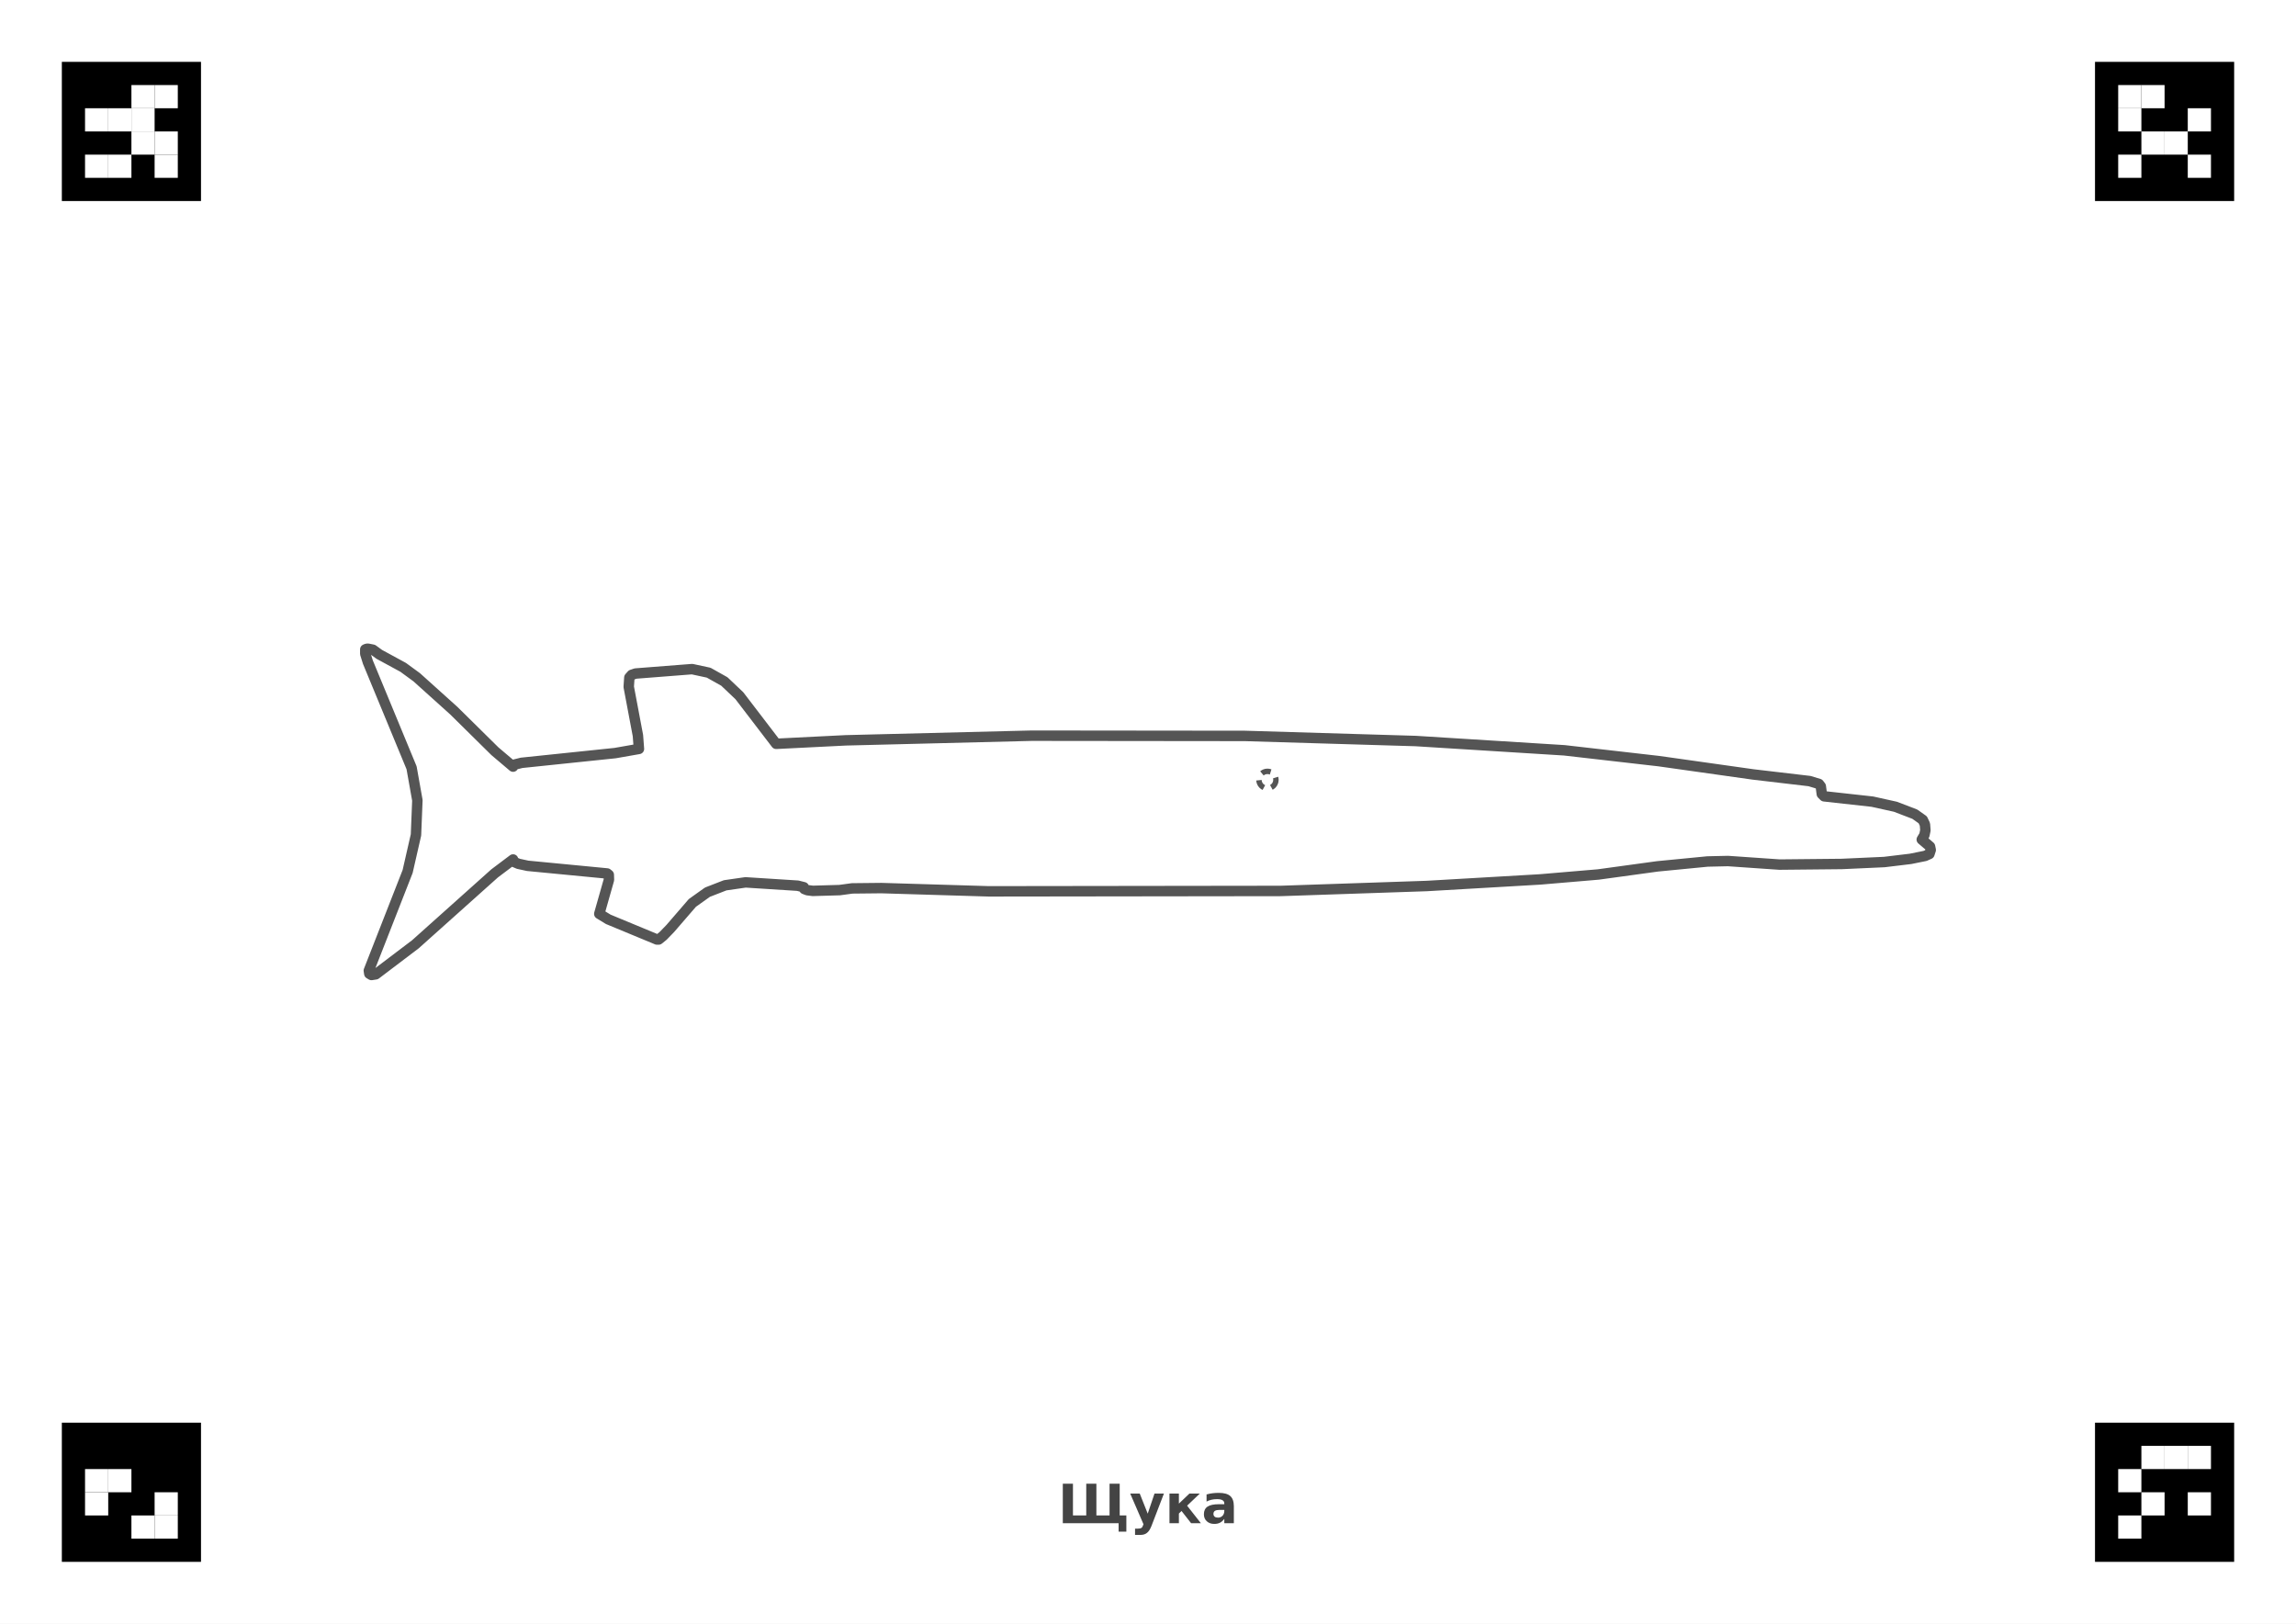
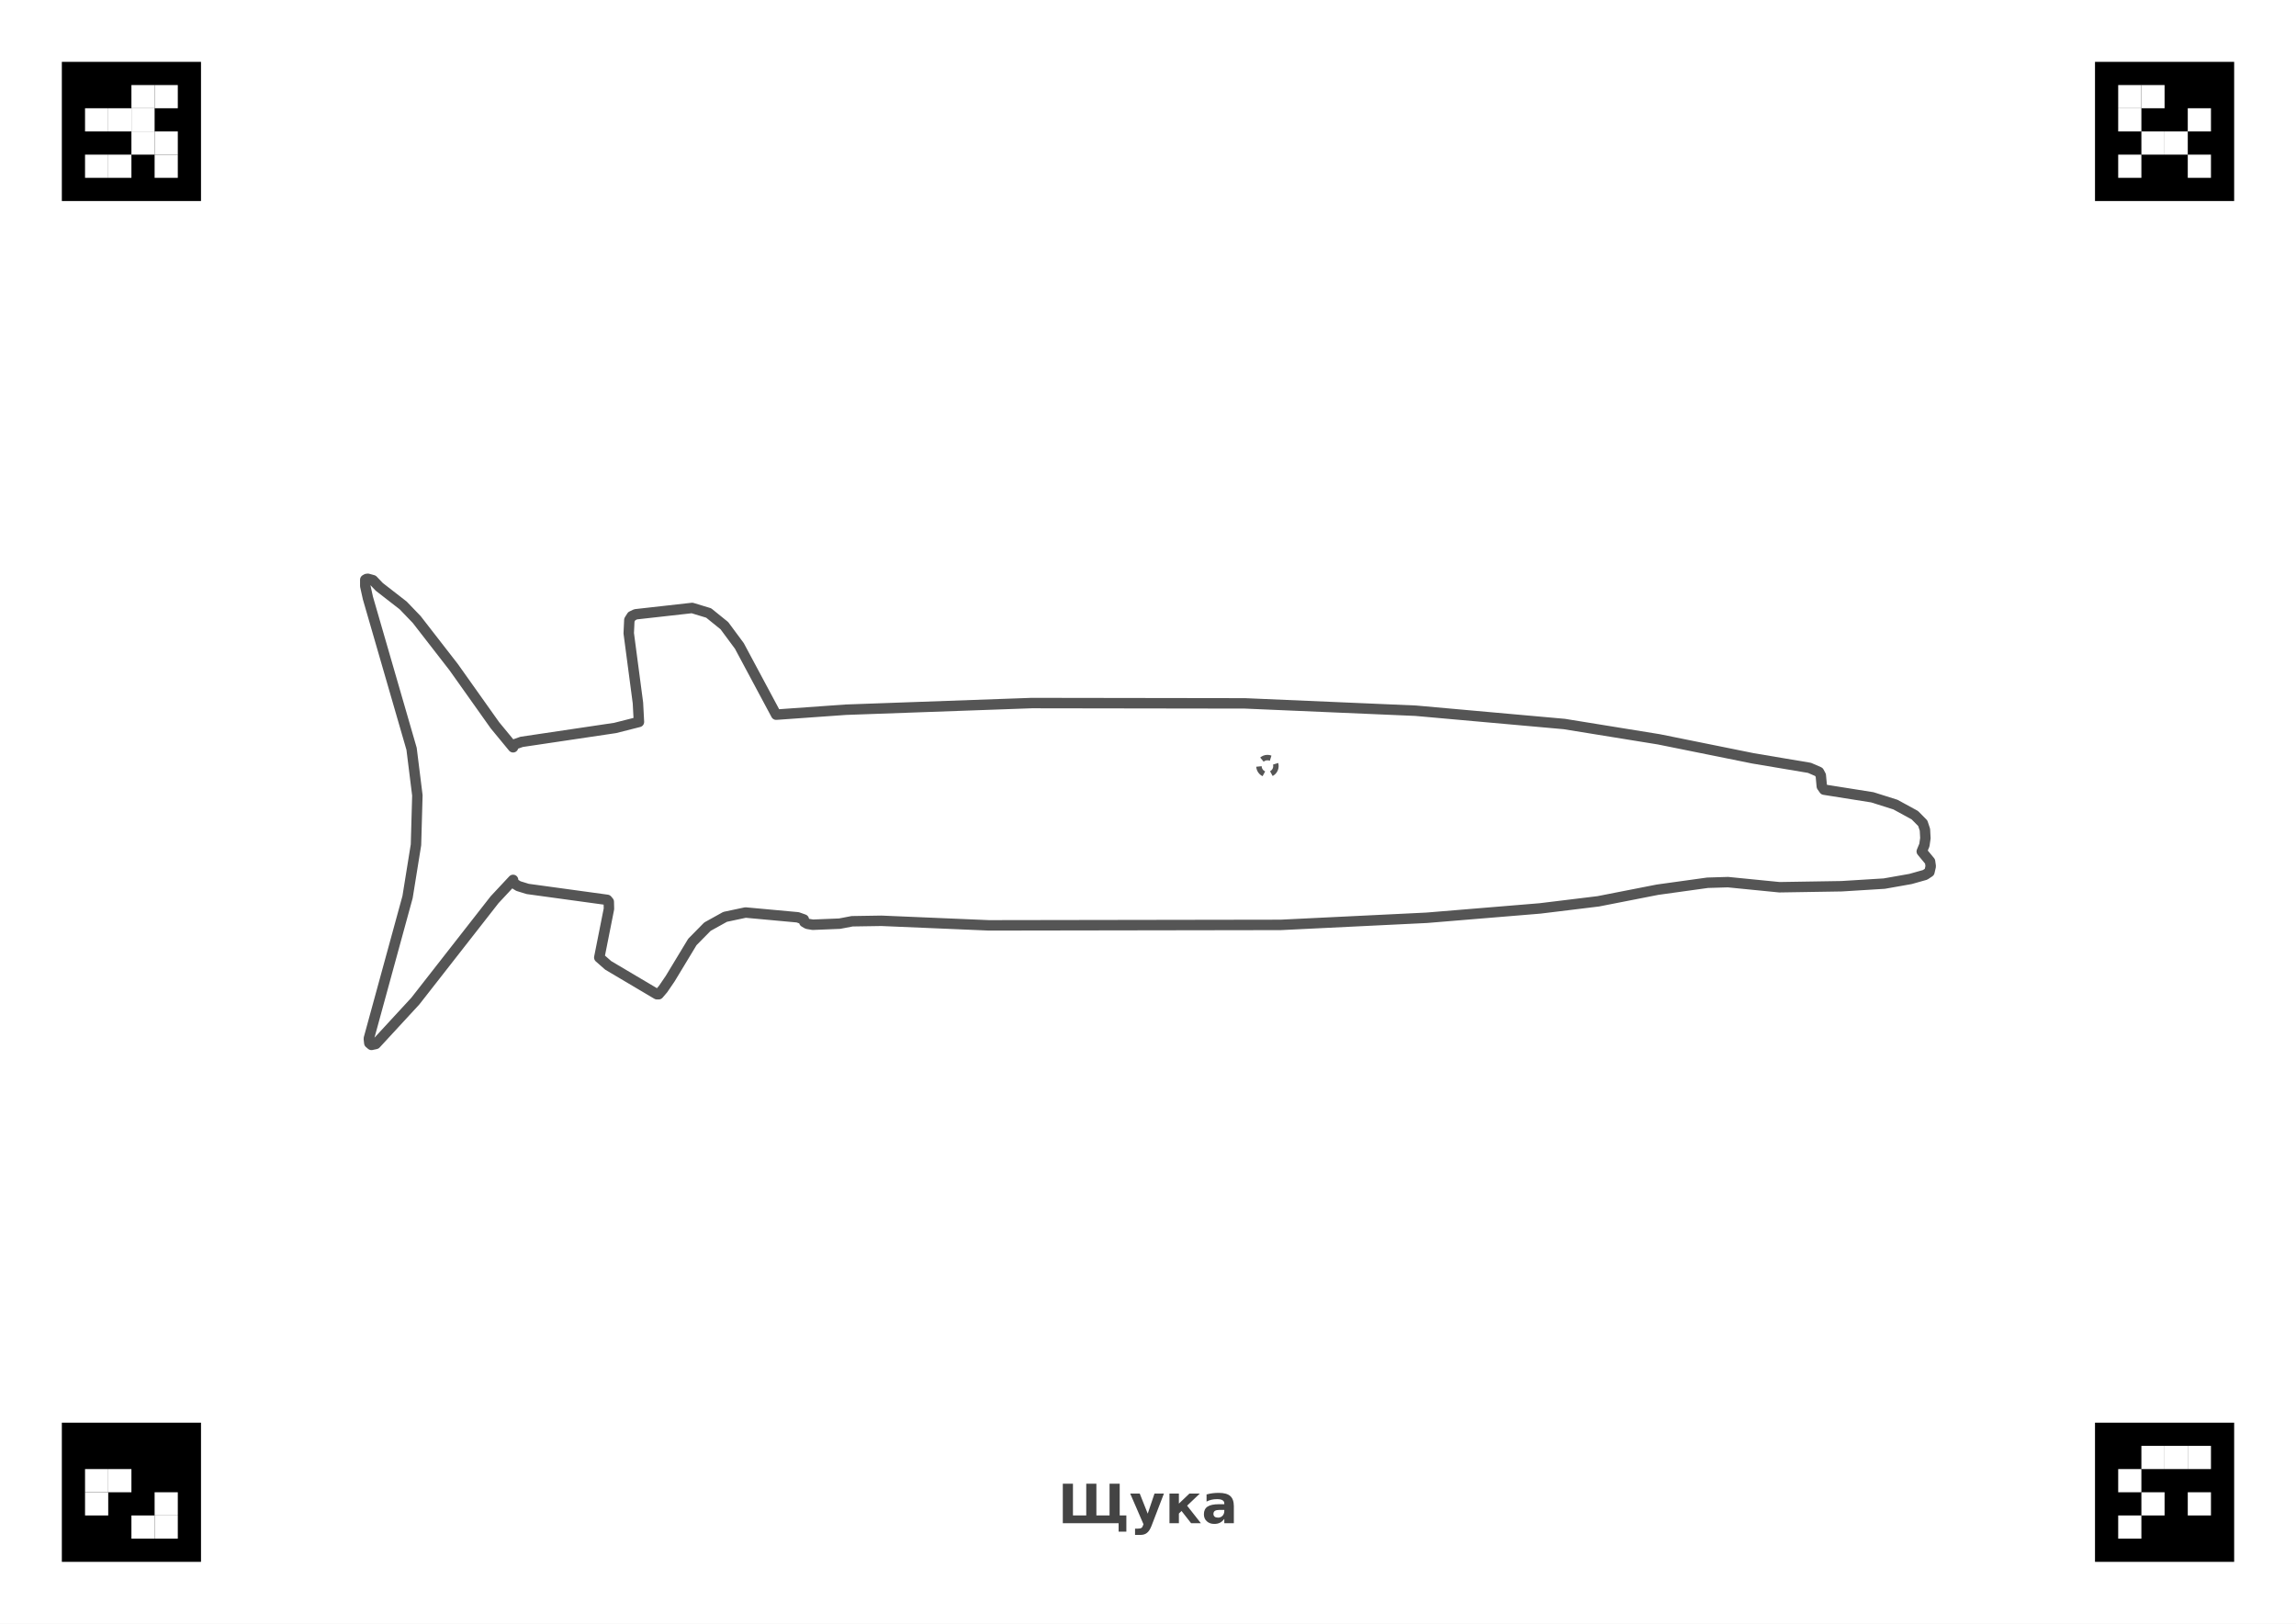
<svg xmlns="http://www.w3.org/2000/svg" width="297mm" height="210mm" viewBox="0 0 297 210">
  <rect width="297" height="210" fill="#fff" />
  <rect x="8" y="8" width="18" height="18" fill="#000" />
  <rect x="17.00" y="11.00" width="3" height="3" fill="#fff" />
  <rect x="20.00" y="11.00" width="3" height="3" fill="#fff" />
  <rect x="11.00" y="14.00" width="3" height="3" fill="#fff" />
  <rect x="14.00" y="14.00" width="3" height="3" fill="#fff" />
  <rect x="17.00" y="14.00" width="3" height="3" fill="#fff" />
  <rect x="17.00" y="17.00" width="3" height="3" fill="#fff" />
  <rect x="20.00" y="17.00" width="3" height="3" fill="#fff" />
  <rect x="11.00" y="20.00" width="3" height="3" fill="#fff" />
  <rect x="14.00" y="20.00" width="3" height="3" fill="#fff" />
  <rect x="20.00" y="20.00" width="3" height="3" fill="#fff" />
  <rect x="271" y="8" width="18" height="18" fill="#000" />
  <rect x="274.00" y="11.00" width="3" height="3" fill="#fff" />
  <rect x="277.00" y="11.00" width="3" height="3" fill="#fff" />
  <rect x="274.00" y="14.00" width="3" height="3" fill="#fff" />
  <rect x="283.00" y="14.00" width="3" height="3" fill="#fff" />
  <rect x="277.00" y="17.00" width="3" height="3" fill="#fff" />
  <rect x="280.00" y="17.00" width="3" height="3" fill="#fff" />
  <rect x="274.00" y="20.00" width="3" height="3" fill="#fff" />
  <rect x="283.00" y="20.00" width="3" height="3" fill="#fff" />
  <rect x="8" y="184" width="18" height="18" fill="#000" />
  <rect x="11.00" y="190.00" width="3" height="3" fill="#fff" />
  <rect x="14.00" y="190.00" width="3" height="3" fill="#fff" />
  <rect x="11.00" y="193.00" width="3" height="3" fill="#fff" />
  <rect x="20.00" y="193.00" width="3" height="3" fill="#fff" />
  <rect x="17.00" y="196.00" width="3" height="3" fill="#fff" />
  <rect x="20.00" y="196.00" width="3" height="3" fill="#fff" />
  <rect x="271" y="184" width="18" height="18" fill="#000" />
  <rect x="277.00" y="187.00" width="3" height="3" fill="#fff" />
  <rect x="280.00" y="187.00" width="3" height="3" fill="#fff" />
  <rect x="283.00" y="187.00" width="3" height="3" fill="#fff" />
  <rect x="274.00" y="190.00" width="3" height="3" fill="#fff" />
  <rect x="277.00" y="193.00" width="3" height="3" fill="#fff" />
  <rect x="283.00" y="193.00" width="3" height="3" fill="#fff" />
  <rect x="274.00" y="196.00" width="3" height="3" fill="#fff" />
-   <path d="M47.59 83.90 L48.24 84.03 L49.06 84.63 L52.15 86.31 L53.90 87.59 L58.69 91.90 L64.02 97.16 L66.37 99.15 L66.43 98.92 L67.47 98.66 L79.57 97.40 L82.65 96.86 L82.52 95.14 L81.33 88.83 L81.41 87.63 L81.72 87.28 L82.22 87.11 L89.53 86.54 L91.67 87.00 L93.70 88.14 L95.64 89.98 L100.40 96.20 L109.40 95.75 L133.46 95.15 L161.04 95.18 L183.13 95.84 L202.35 97.04 L214.58 98.44 L226.76 100.16 L234.07 101.02 L235.29 101.39 L235.53 101.70 L235.66 102.69 L235.96 102.99 L242.20 103.68 L245.18 104.34 L247.69 105.30 L248.72 106.03 L249.00 106.62 L249.06 107.38 L248.93 108.01 L248.59 108.58 L249.66 109.49 L249.75 109.93 L249.58 110.45 L249.02 110.70 L247.14 111.08 L243.74 111.49 L238.23 111.74 L230.19 111.82 L223.52 111.36 L220.88 111.42 L214.40 112.05 L206.75 113.10 L199.21 113.74 L184.56 114.59 L165.67 115.23 L127.92 115.28 L114.01 114.86 L110.23 114.90 L108.61 115.12 L105.14 115.22 L104.43 115.13 L104.04 114.98 L103.98 114.75 L103.19 114.55 L96.44 114.12 L93.80 114.50 L91.51 115.39 L89.56 116.78 L86.70 120.09 L85.78 121.04 L85.20 121.51 L84.98 121.51 L78.68 118.90 L77.52 118.19 L78.77 113.79 L78.75 113.14 L78.54 112.97 L68.26 111.98 L67.06 111.72 L66.43 111.45 L66.37 111.16 L63.98 112.96 L53.73 122.13 L48.61 126.01 L48.05 126.10 L47.77 125.93 L47.71 125.53 L52.73 112.71 L53.81 107.98 L53.99 103.51 L53.24 99.30 L47.59 85.64 L47.25 84.56 L47.25 83.99 L47.42 83.92 Z" fill="#fff" stroke="#555" stroke-width="1.35" stroke-linejoin="round" stroke-linecap="round" />
-   <circle cx="163.95" cy="100.86" r="1.1" fill="none" stroke="#555" stroke-width="0.7" stroke-dasharray="1.2 1" />
+   <path d="M47.59 74.86 L48.24 75.04 L49.06 75.90 L52.15 78.30 L53.90 80.12 L58.69 86.29 L64.02 93.80 L66.37 96.65 L66.43 96.32 L67.47 95.95 L79.57 94.15 L82.65 93.37 L82.52 90.91 L81.33 81.90 L81.41 80.18 L81.72 79.69 L82.22 79.45 L89.53 78.63 L91.67 79.28 L93.70 80.92 L95.64 83.54 L100.40 92.43 L109.40 91.79 L133.46 90.93 L161.04 90.97 L183.13 91.92 L202.35 93.64 L214.58 95.62 L226.76 98.08 L234.07 99.31 L235.29 99.84 L235.53 100.29 L235.66 101.70 L235.96 102.13 L242.20 103.12 L245.18 104.06 L247.69 105.43 L248.72 106.47 L249.00 107.31 L249.06 108.40 L248.93 109.30 L248.59 110.12 L249.66 111.41 L249.75 112.04 L249.58 112.78 L249.02 113.15 L247.14 113.68 L243.74 114.28 L238.23 114.62 L230.18 114.75 L223.52 114.09 L220.88 114.17 L214.40 115.07 L206.75 116.57 L199.21 117.49 L184.56 118.70 L165.67 119.62 L127.92 119.68 L114.01 119.09 L110.23 119.15 L108.61 119.46 L105.14 119.60 L104.43 119.48 L104.04 119.25 L103.98 118.92 L103.19 118.64 L96.44 118.02 L93.80 118.58 L91.51 119.85 L89.56 121.83 L86.70 126.56 L85.78 127.91 L85.20 128.59 L84.98 128.59 L78.68 124.86 L77.52 123.84 L78.77 117.55 L78.75 116.63 L78.54 116.38 L68.26 114.97 L67.06 114.60 L66.43 114.21 L66.37 113.80 L63.98 116.36 L53.73 129.47 L48.61 135.02 L48.05 135.14 L47.77 134.90 L47.71 134.32 L52.72 116.02 L53.81 109.26 L53.99 102.87 L53.24 96.85 L47.59 77.34 L47.25 75.80 L47.25 74.98 L47.42 74.88 Z" fill="#fff" stroke="#555" stroke-width="1.35" stroke-linejoin="round" stroke-linecap="round" />
+   <circle cx="163.95" cy="99.08" r="1.1" fill="none" stroke="#555" stroke-width="0.7" stroke-dasharray="1.2 1" />
  <text x="148.5" y="197" text-anchor="middle" font-family="DejaVu Sans, Segoe UI, sans-serif" font-size="7" font-weight="600" fill="#444">Щука</text>
</svg>
